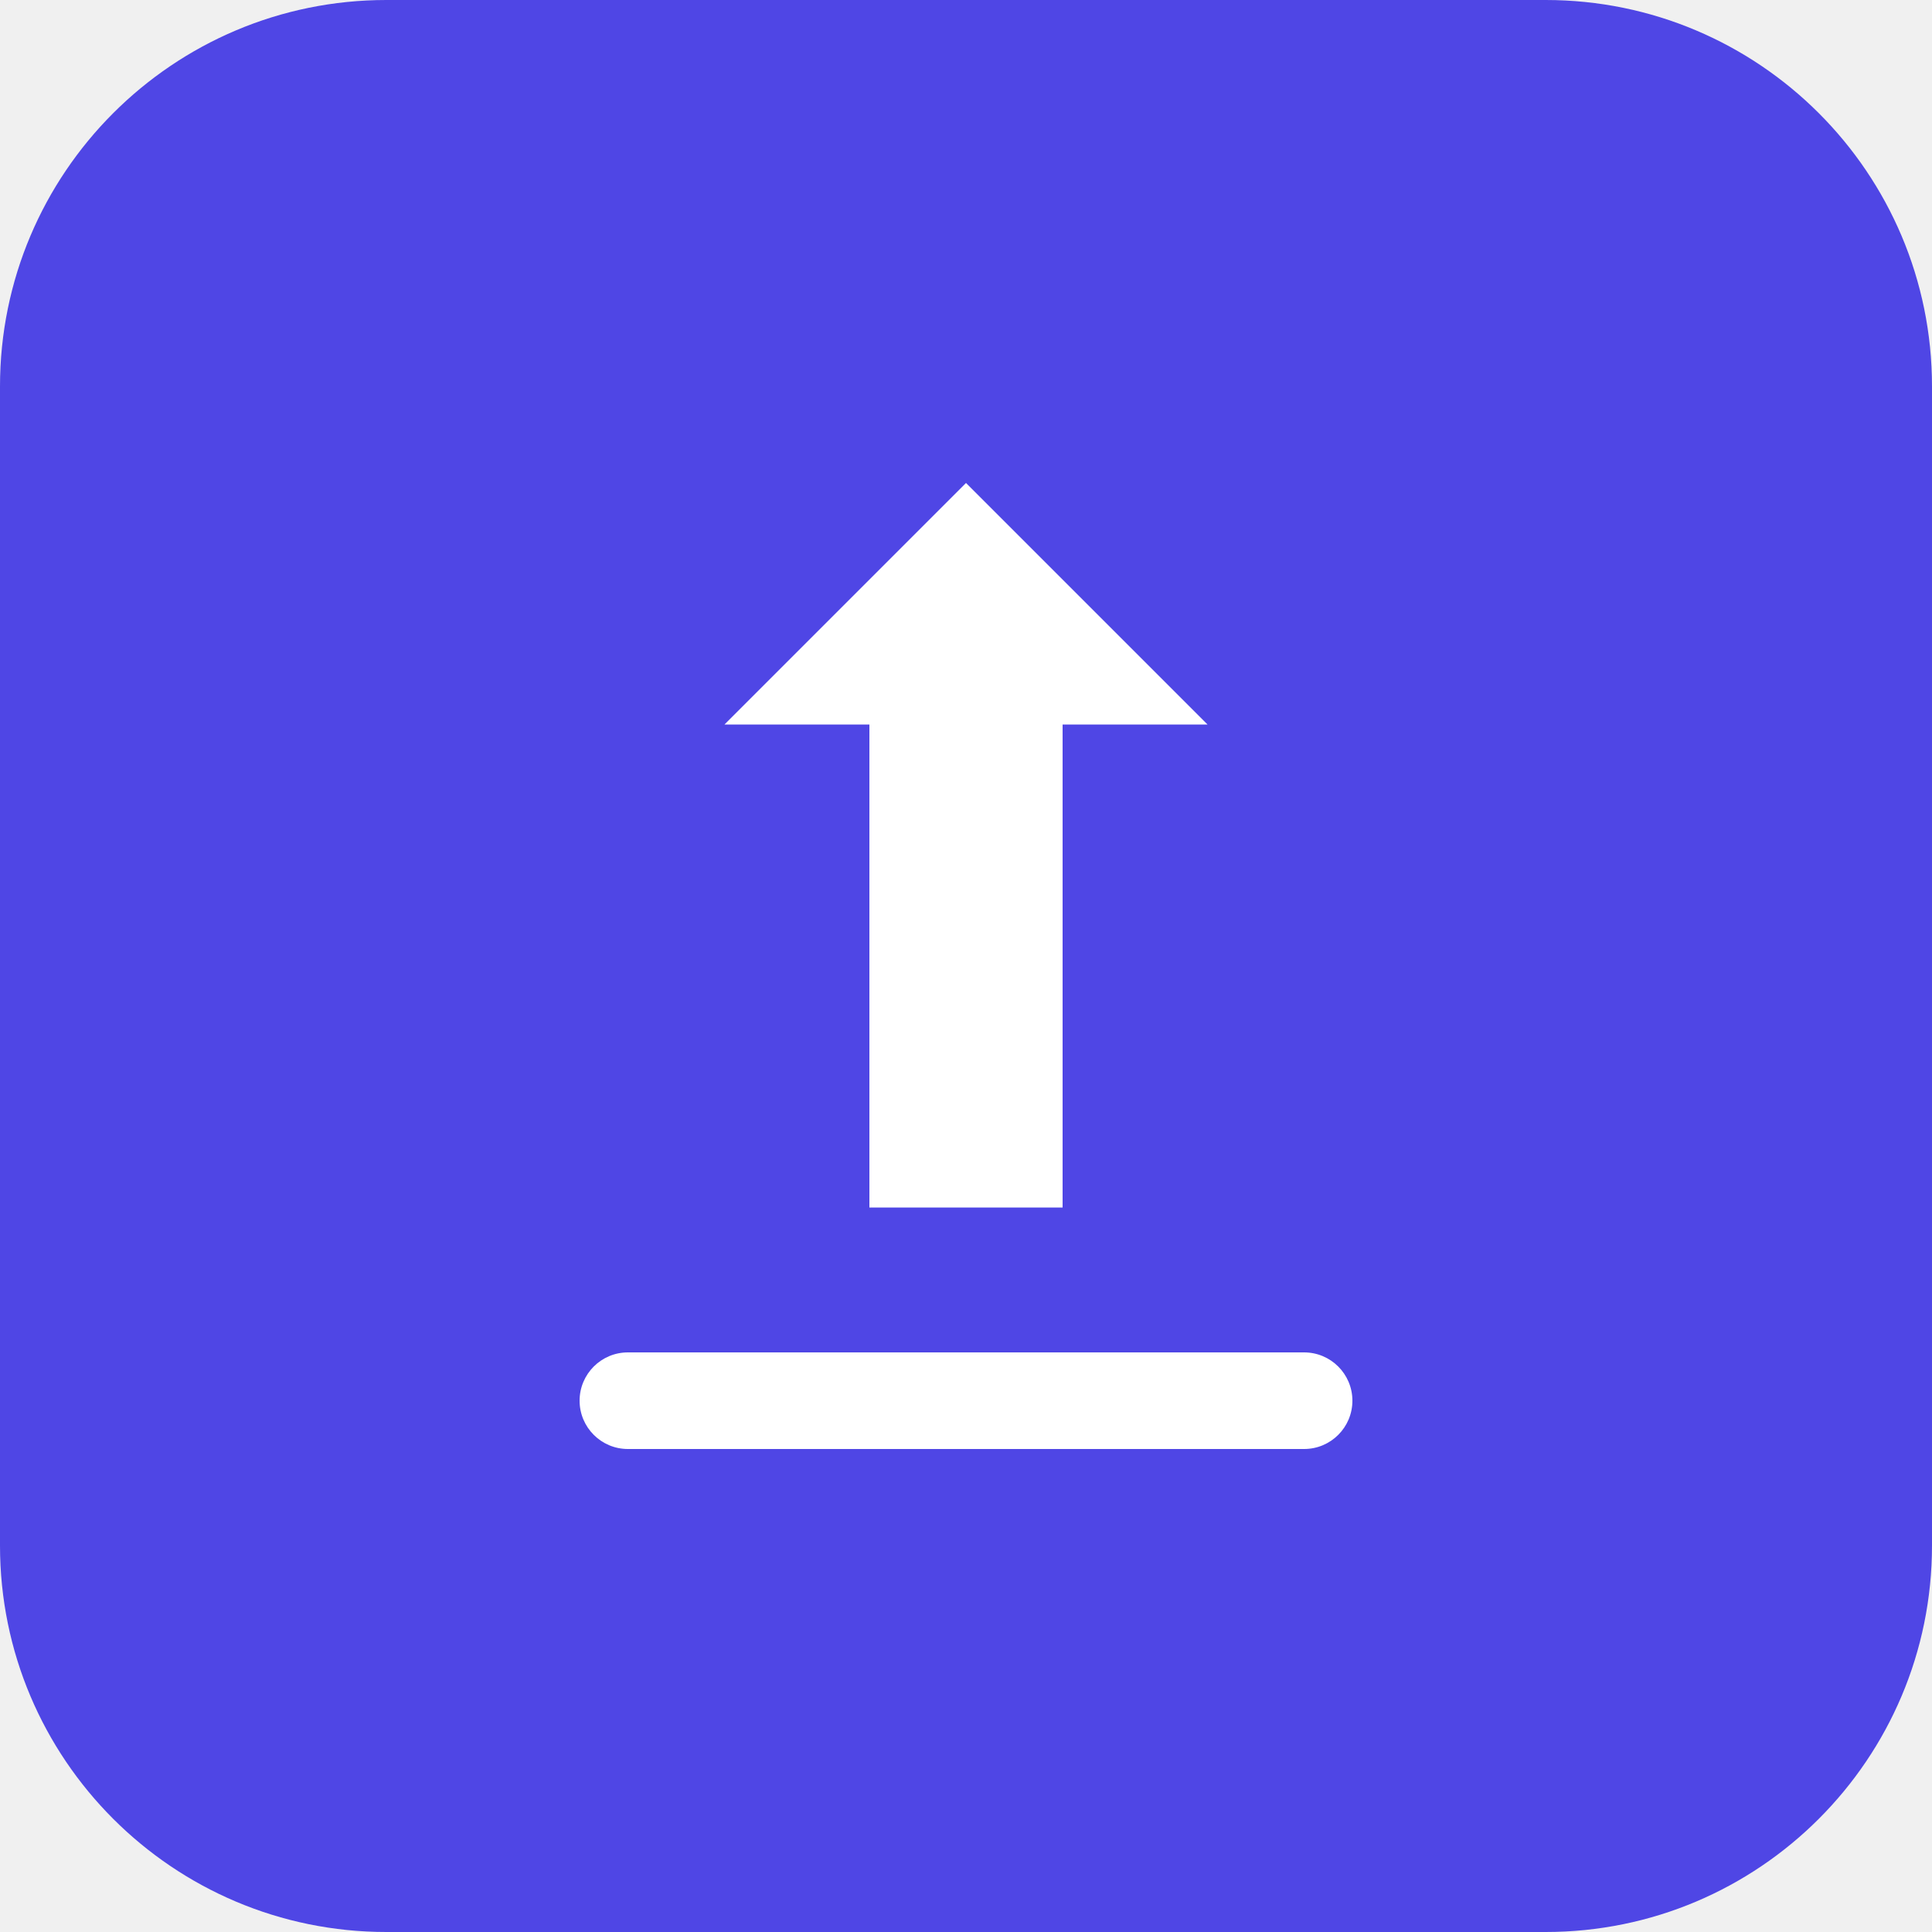
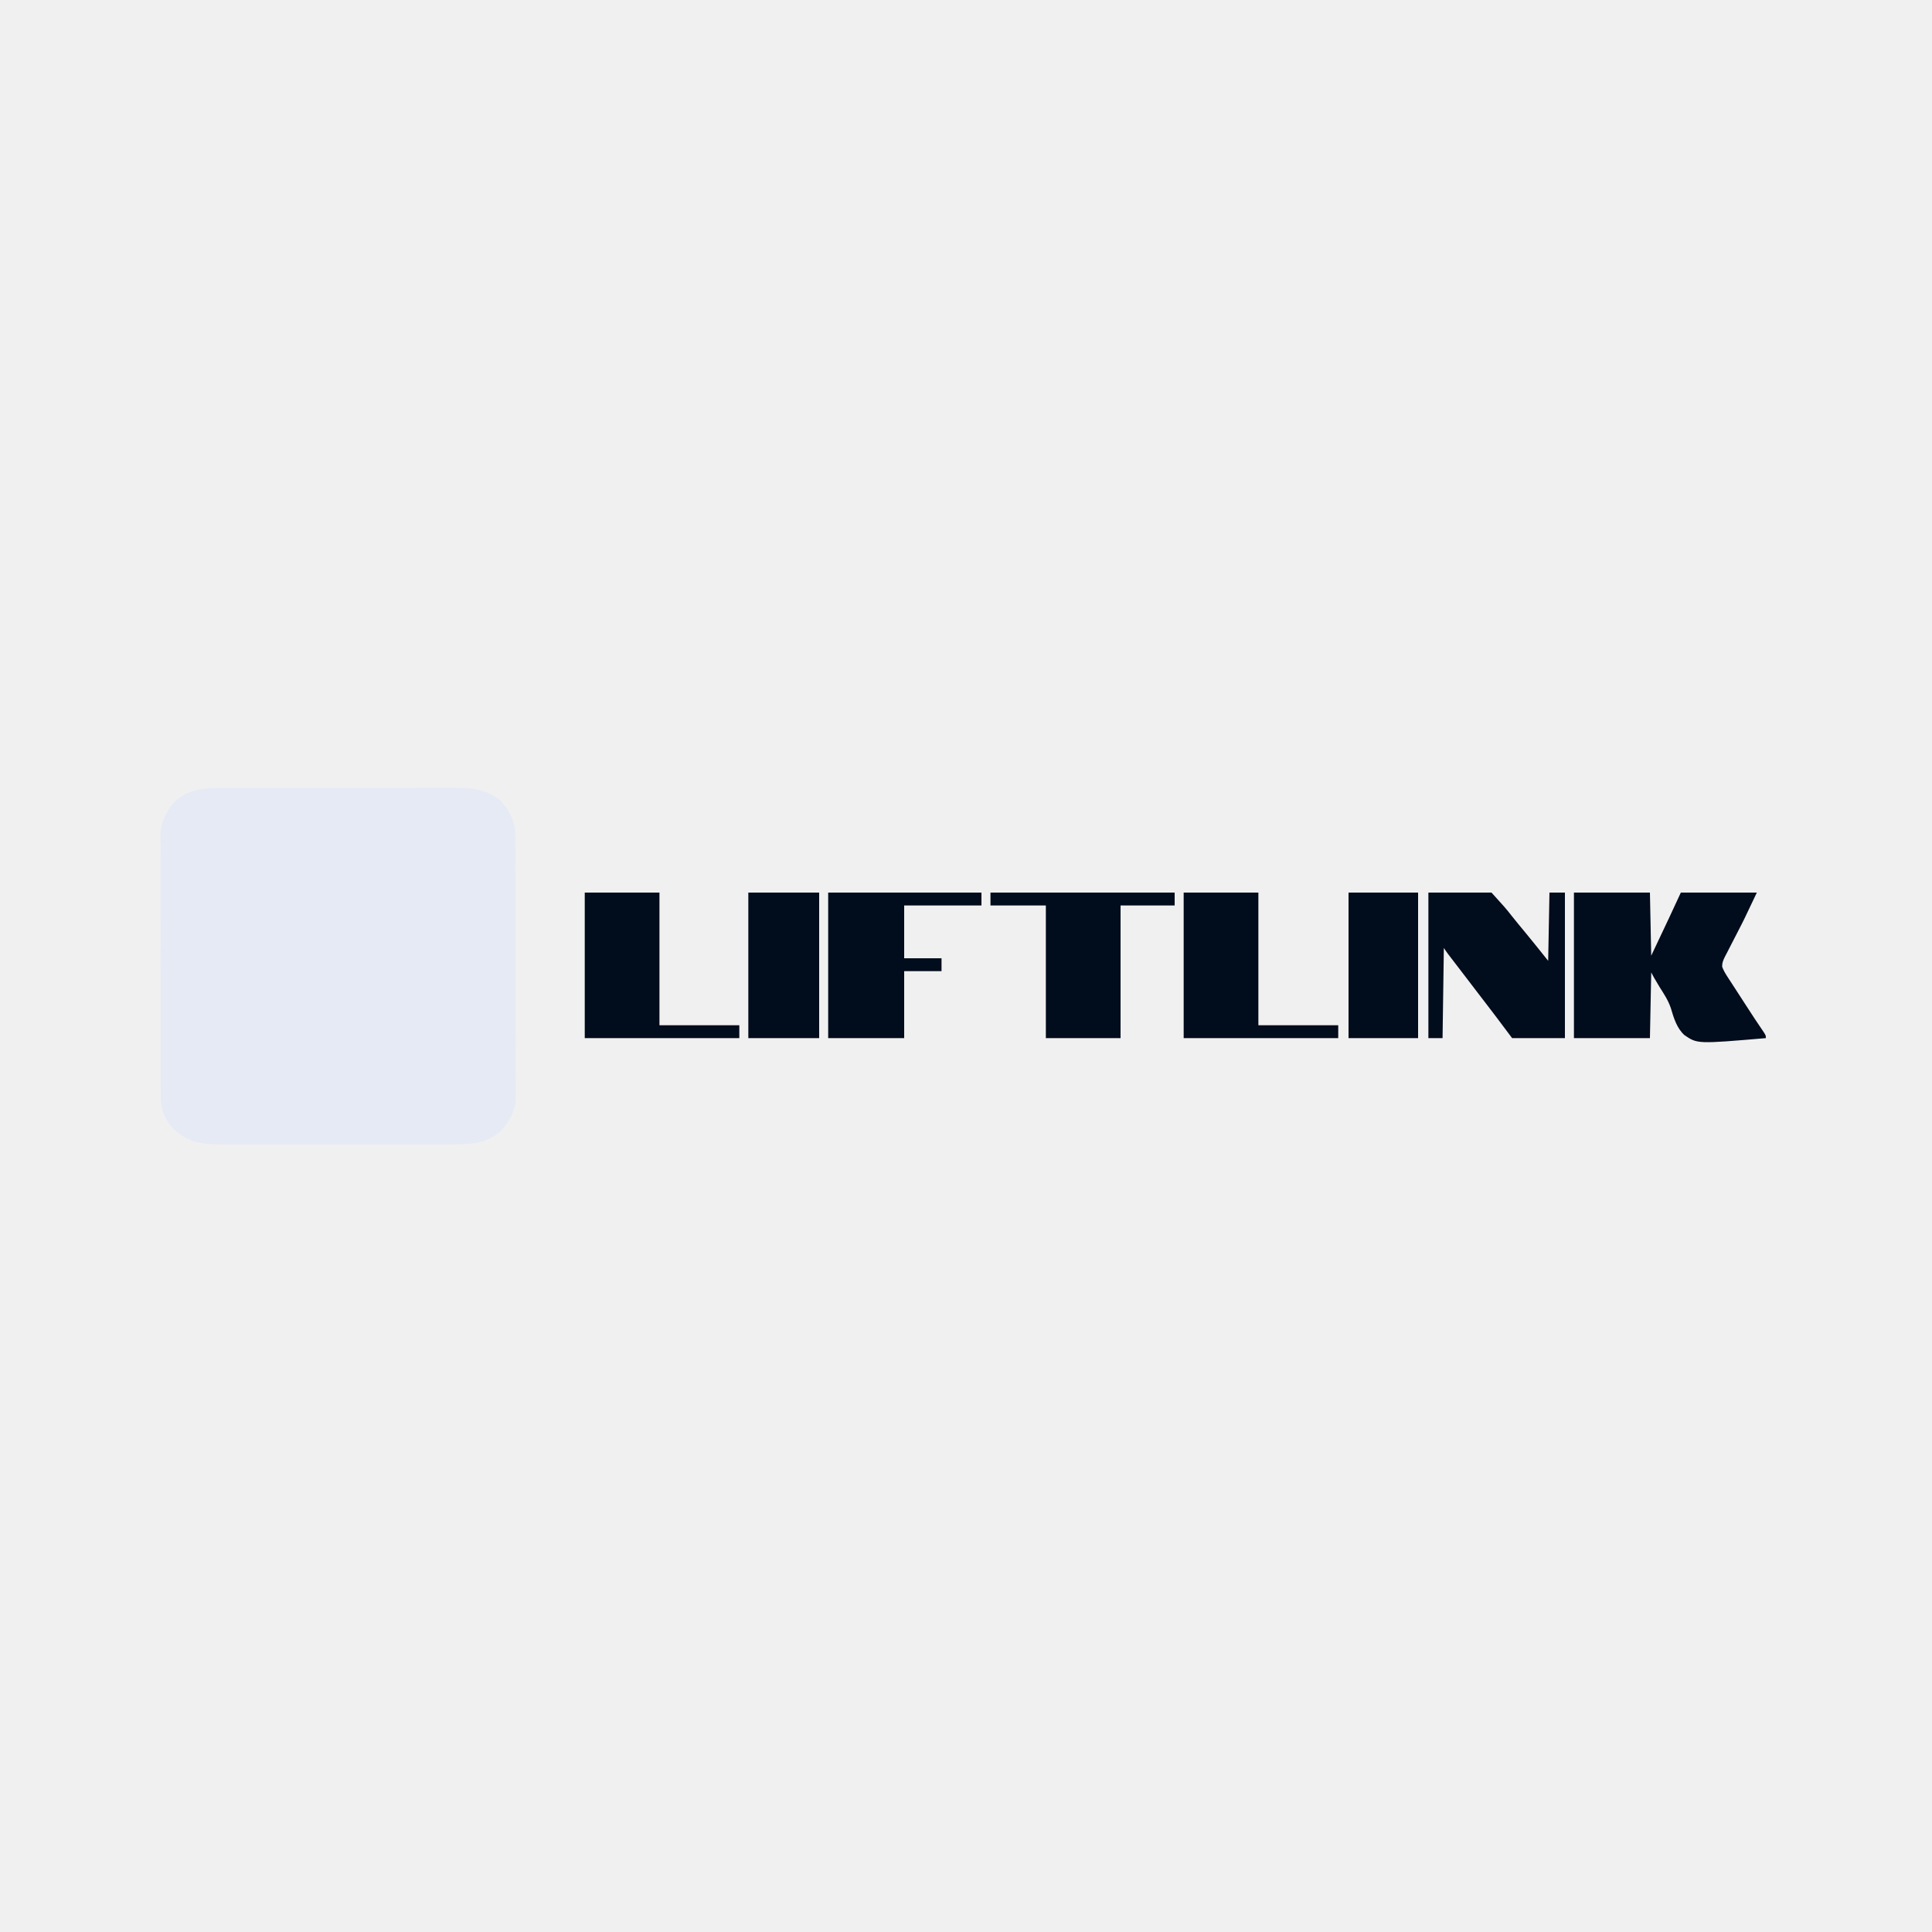
- <svg xmlns="http://www.w3.org/2000/svg" width="40" height="40" viewBox="0 0 40 40" fill="none">
-   <rect width="40" height="40" rx="8" fill="#4F46E5" />
-   <path d="M20 10L25 15H22V25H18V15H15L20 10Z" fill="white" />
-   <rect x="12" y="28" width="16" height="2" rx="1" fill="white" />
+ <svg xmlns="http://www.w3.org/2000/svg" version="1.1" width="1500" height="1500">
+   <path d="M0 0 C0.85 -0.003 1.7 -0.006 2.576 -0.009 C5.423 -0.018 8.27 -0.019 11.117 -0.021 C13.159 -0.025 15.201 -0.03 17.243 -0.036 C22.791 -0.049 28.338 -0.055 33.886 -0.06 C37.354 -0.063 40.822 -0.067 44.29 -0.071 C55.147 -0.085 66.003 -0.095 76.86 -0.098 C89.381 -0.103 101.902 -0.12 114.423 -0.149 C124.109 -0.171 133.794 -0.181 143.479 -0.182 C149.26 -0.184 155.041 -0.189 160.822 -0.207 C166.264 -0.224 171.706 -0.226 177.148 -0.217 C179.139 -0.216 181.131 -0.221 183.123 -0.231 C197.185 -0.296 209.979 0.067 221.538 9.14 C229.985 17.878 233.691 26.763 233.679 38.761 C233.683 40.08 233.683 40.08 233.688 41.425 C233.696 44.377 233.698 47.328 233.699 50.28 C233.704 52.394 233.709 54.508 233.714 56.622 C233.728 62.37 233.734 68.118 233.738 73.866 C233.741 77.458 233.746 81.049 233.75 84.641 C233.764 95.879 233.773 107.116 233.777 118.354 C233.782 131.325 233.799 144.295 233.828 157.266 C233.85 167.292 233.86 177.319 233.861 187.345 C233.862 193.333 233.868 199.321 233.886 205.309 C233.903 210.944 233.905 216.578 233.896 222.213 C233.895 224.278 233.899 226.343 233.909 228.408 C233.922 231.234 233.916 234.059 233.906 236.885 C233.918 238.102 233.918 238.102 233.93 239.344 C233.838 250.072 229.593 258.184 222.538 266.14 C210.63 276.677 196.92 276.724 181.911 276.658 C179.829 276.663 177.747 276.671 175.665 276.679 C170.034 276.697 164.404 276.69 158.774 276.678 C152.868 276.668 146.963 276.677 141.057 276.683 C131.141 276.691 121.225 276.681 111.309 276.662 C99.863 276.64 88.416 276.647 76.97 276.669 C67.123 276.687 57.277 276.69 47.43 276.679 C41.557 276.673 35.685 276.672 29.812 276.686 C24.289 276.697 18.767 276.689 13.245 276.666 C11.224 276.661 9.203 276.662 7.182 276.671 C-5.786 276.723 -16.706 276.336 -27.462 268.14 C-28.666 267.253 -28.666 267.253 -29.895 266.347 C-32.593 264.027 -34.259 261.831 -36.149 258.828 C-36.731 257.924 -37.312 257.021 -37.911 256.09 C-41.19 249.854 -41.754 244.042 -41.722 237.159 C-41.726 236.277 -41.73 235.396 -41.734 234.487 C-41.744 231.545 -41.74 228.603 -41.736 225.66 C-41.741 223.546 -41.746 221.431 -41.752 219.317 C-41.765 213.581 -41.766 207.846 -41.763 202.11 C-41.762 197.319 -41.767 192.528 -41.772 187.737 C-41.783 176.432 -41.783 165.127 -41.777 153.822 C-41.771 142.166 -41.784 130.511 -41.805 118.855 C-41.823 108.841 -41.829 98.827 -41.825 88.814 C-41.823 82.836 -41.826 76.858 -41.84 70.88 C-41.853 65.258 -41.851 59.636 -41.838 54.013 C-41.835 51.953 -41.838 49.892 -41.846 47.832 C-41.857 45.013 -41.849 42.195 -41.836 39.376 C-41.843 38.566 -41.851 37.757 -41.858 36.923 C-41.758 26.215 -37.521 18.073 -30.462 10.14 C-21.572 2.505 -11.51 -0.013 0 0 Z " fill="#E6EAF5" transform="translate(166.4617,611.8596)" />
+   <path d="M0 0 C19.47 0 38.94 0 59 0 C59.33 16.17 59.66 32.34 60 49 C62.681 43.328 65.362 37.656 68.125 31.812 C68.958 30.051 69.791 28.29 70.649 26.476 C71.331 25.032 72.013 23.588 72.695 22.145 C73.032 21.434 73.368 20.723 73.715 19.991 C76.853 13.346 79.92 6.673 83 0 C102.47 0 121.94 0 142 0 C131.796 21.543 131.796 21.543 128.148 28.555 C127.352 30.11 126.557 31.666 125.762 33.223 C124.555 35.581 123.343 37.936 122.121 40.286 C120.909 42.619 119.715 44.961 118.523 47.305 C117.967 48.358 117.967 48.358 117.4 49.432 C115.962 52.292 114.978 54.454 115.106 57.687 C116.098 60.253 117.274 62.395 118.773 64.703 C119.346 65.593 119.918 66.482 120.507 67.399 C121.124 68.34 121.74 69.281 122.375 70.25 C123.006 71.226 123.636 72.201 124.286 73.207 C125.573 75.196 126.863 77.184 128.156 79.169 C129.81 81.709 131.455 84.255 133.094 86.805 C137.849 94.195 142.663 101.532 147.637 108.777 C149 111 149 111 149 113 C95.885 117.526 95.885 117.526 85.845 110.705 C79.829 105.263 77.464 97.244 75.231 89.683 C73.241 83.729 69.916 78.706 66.562 73.438 C65.494 71.649 64.432 69.856 63.379 68.059 C62.941 67.319 62.504 66.58 62.053 65.818 C61.329 64.568 60.646 63.292 60 62 C59.67 78.83 59.34 95.66 59 113 C39.53 113 20.06 113 0 113 C0 75.71 0 38.42 0 0 Z " fill="#010C1C" transform="translate(1222,693)" />
+   <path d="M0 0 C16.17 0 32.34 0 49 0 C59.846 11.931 59.846 11.931 64.688 18.09 C68.187 22.493 71.783 26.816 75.374 31.145 C81.341 38.361 87.147 45.684 93 53 C93.33 35.51 93.66 18.02 94 0 C97.96 0 101.92 0 106 0 C106 37.29 106 74.58 106 113 C92.47 113 78.94 113 65 113 C61.04 107.72 57.08 102.44 53 97 C50.86 94.183 48.717 91.368 46.562 88.562 C45.47 87.137 44.378 85.711 43.285 84.285 C42.743 83.578 42.2 82.87 41.641 82.141 C38.39 77.899 35.145 73.652 31.899 69.406 C29.057 65.688 26.212 61.971 23.363 58.258 C22.769 57.482 22.175 56.707 21.562 55.908 C20.421 54.419 19.279 52.931 18.137 51.443 C17.624 50.774 17.111 50.104 16.582 49.414 C16.131 48.826 15.679 48.237 15.214 47.631 C14.092 46.124 13.042 44.564 12 43 C11.67 66.1 11.34 89.2 11 113 C7.37 113 3.74 113 0 113 C0 75.71 0 38.42 0 0 Z " fill="#010C1C" transform="translate(1109,693)" />
+   <path d="M0 0 C39.27 0 78.54 0 119 0 C119 3.3 119 6.6 119 10 C99.2 10 79.4 10 59 10 C59 23.53 59 37.06 59 51 C68.57 51 78.14 51 88 51 C88 54.3 88 57.6 88 61 C78.43 61 68.86 61 59 61 C59 78.16 59 95.32 59 113 C39.53 113 20.06 113 0 113 C0 75.71 0 38.42 0 0 Z " fill="#010C1C" transform="translate(643,693)" />
+   <path d="M0 0 C47.19 0 94.38 0 143 0 C143 3.3 143 6.6 143 10 C129.14 10 115.28 10 101 10 C101 43.99 101 77.98 101 113 C81.86 113 62.72 113 43 113 C43 79.01 43 45.02 43 10 C28.81 10 14.62 10 0 10 C0 6.7 0 3.4 0 0 Z " fill="#010C1C" transform="translate(769,693)" />
+   <path d="M0 0 C19.14 0 38.28 0 58 0 C58 33.99 58 67.98 58 103 C78.46 103 98.92 103 120 103 C120 106.3 120 109.6 120 113 C80.4 113 40.8 113 0 113 C0 75.71 0 38.42 0 0 Z " fill="#010C1C" transform="translate(919,693)" />
+   <path d="M0 0 C19.14 0 38.28 0 58 0 C58 33.99 58 67.98 58 103 C78.46 103 98.92 103 120 103 C120 106.3 120 109.6 120 113 C80.4 113 40.8 113 0 113 C0 75.71 0 38.42 0 0 Z " fill="#010C1C" transform="translate(454,693)" />
+   <path d="M0 0 C18.15 0 36.3 0 55 0 C55 37.29 55 74.58 55 113 C36.85 113 18.7 113 0 113 C0 75.71 0 38.42 0 0 Z " fill="#010C1C" transform="translate(581,693)" />
+   <path d="M0 0 C17.82 0 35.64 0 54 0 C54 37.29 54 74.58 54 113 C36.18 113 18.36 113 0 113 C0 75.71 0 38.42 0 0 Z " fill="#010C1C" transform="translate(1047,693)" />
</svg>
